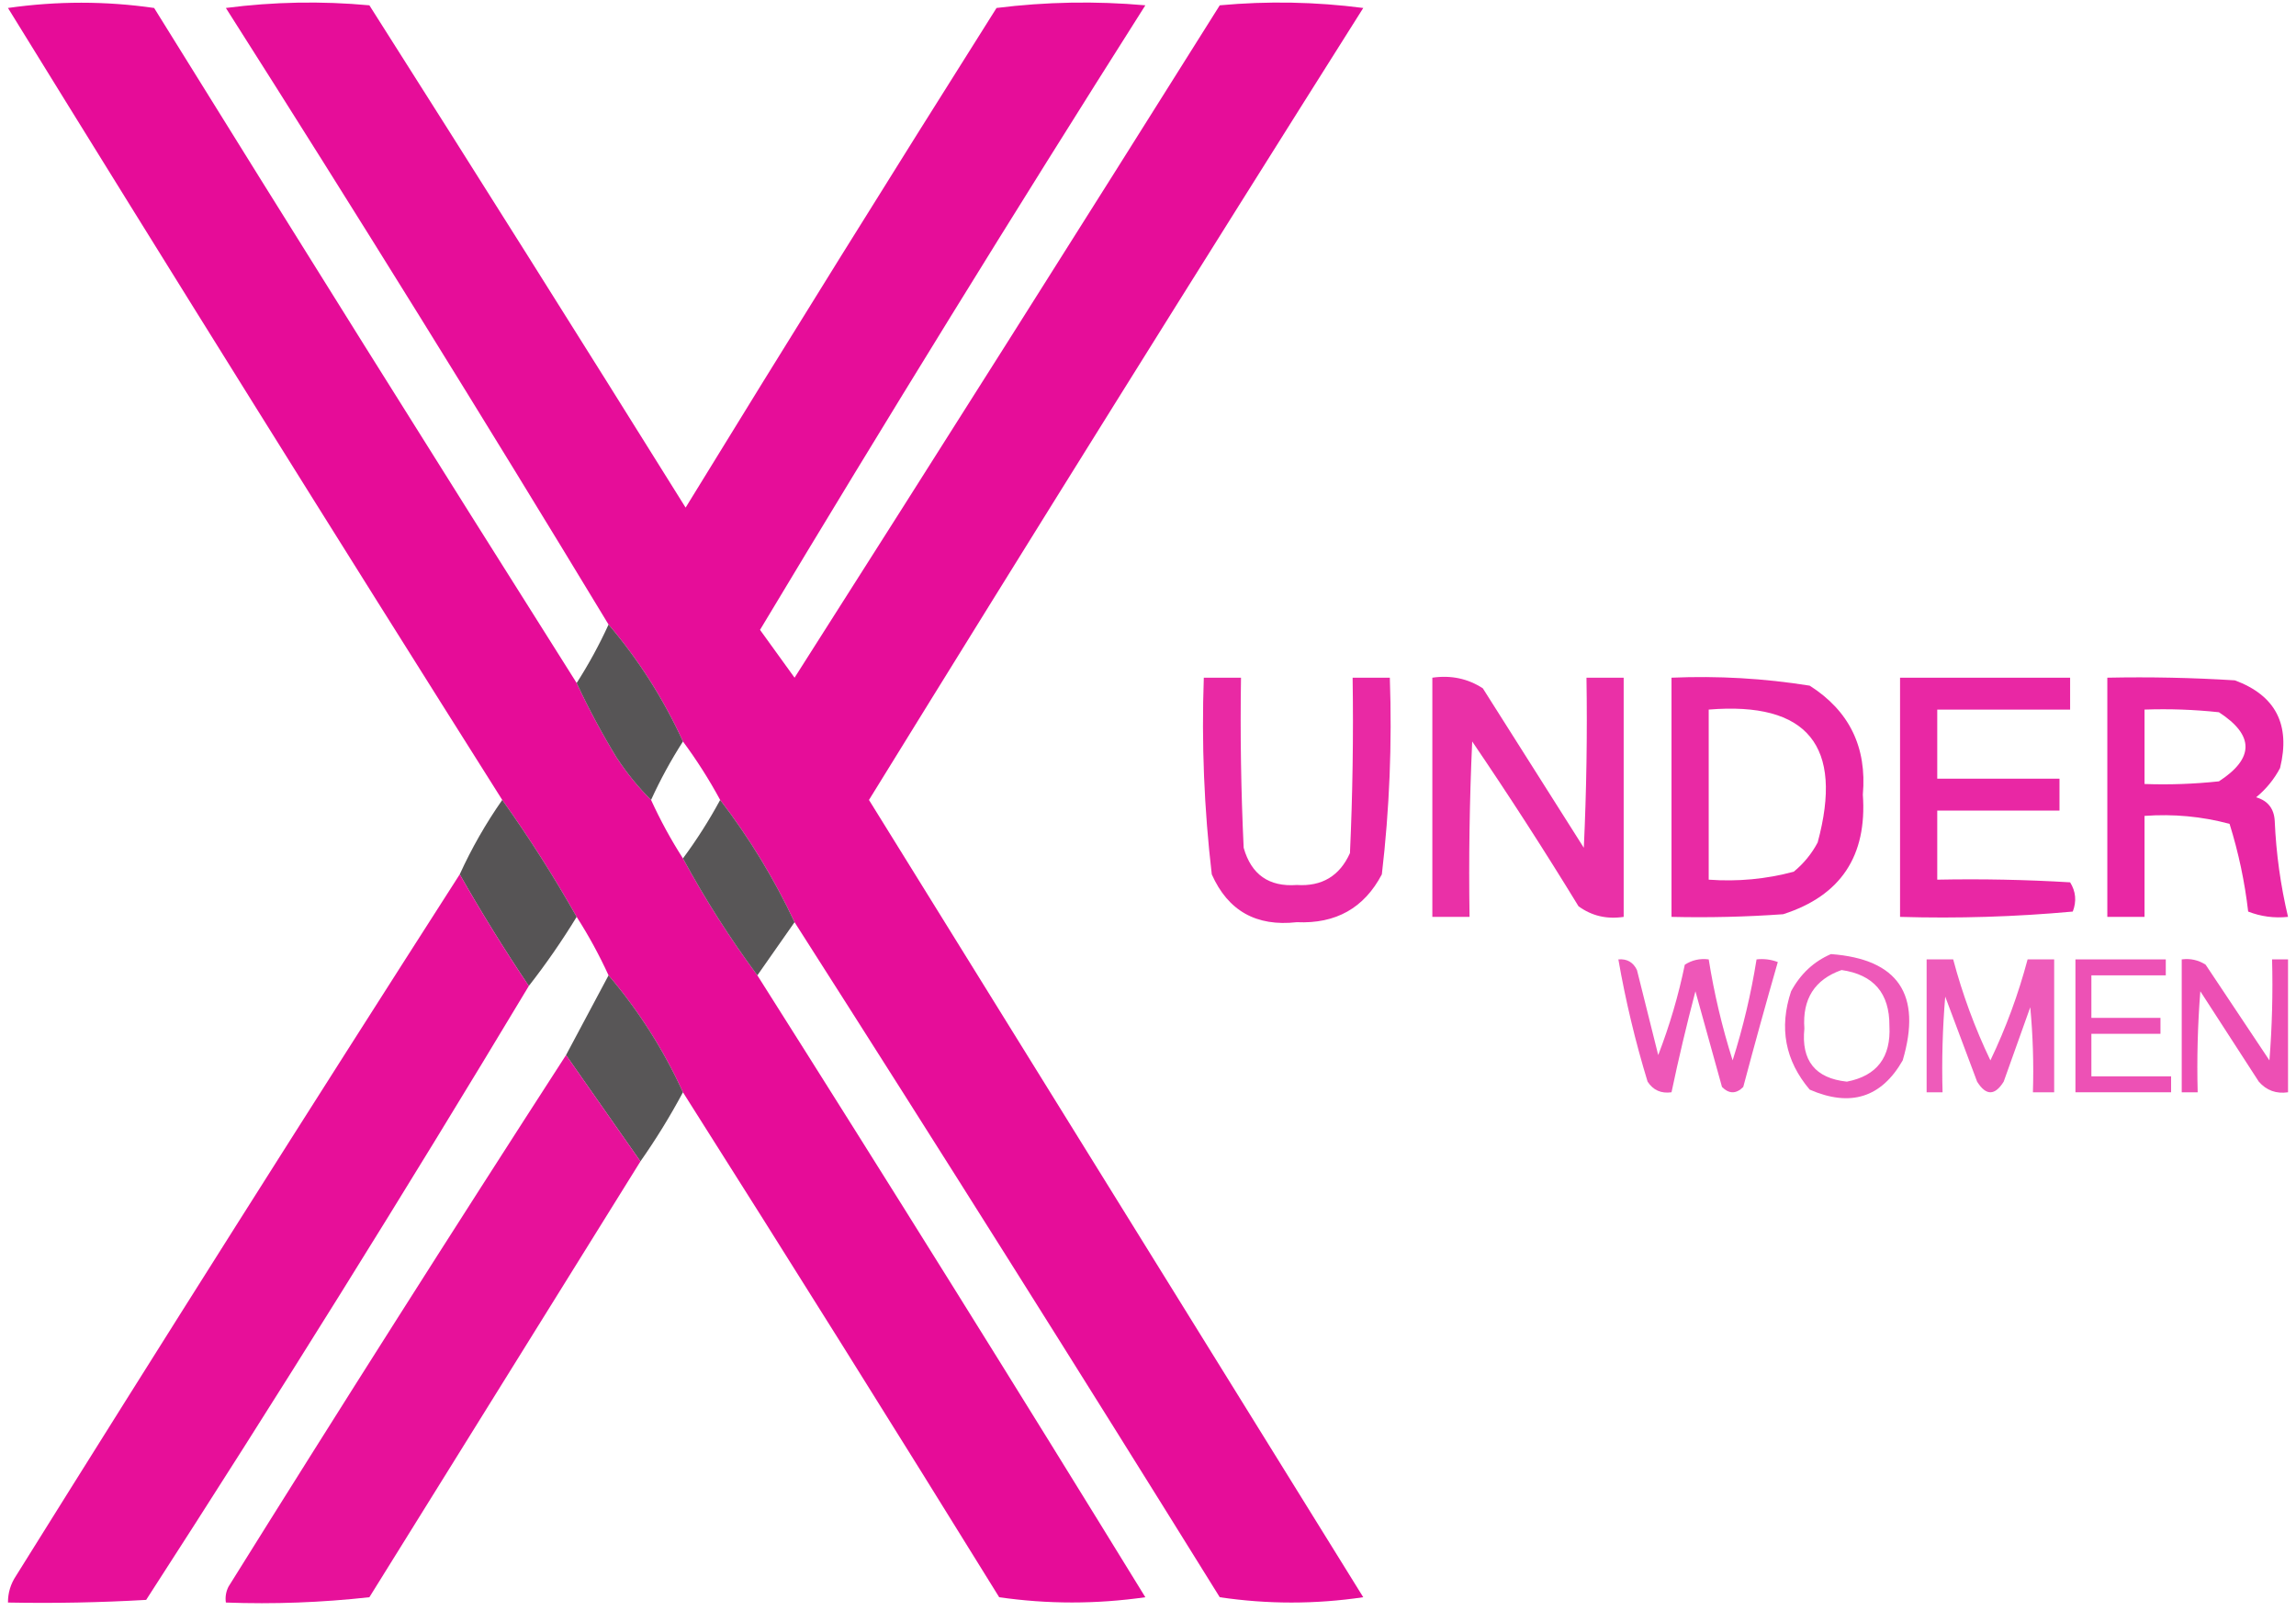
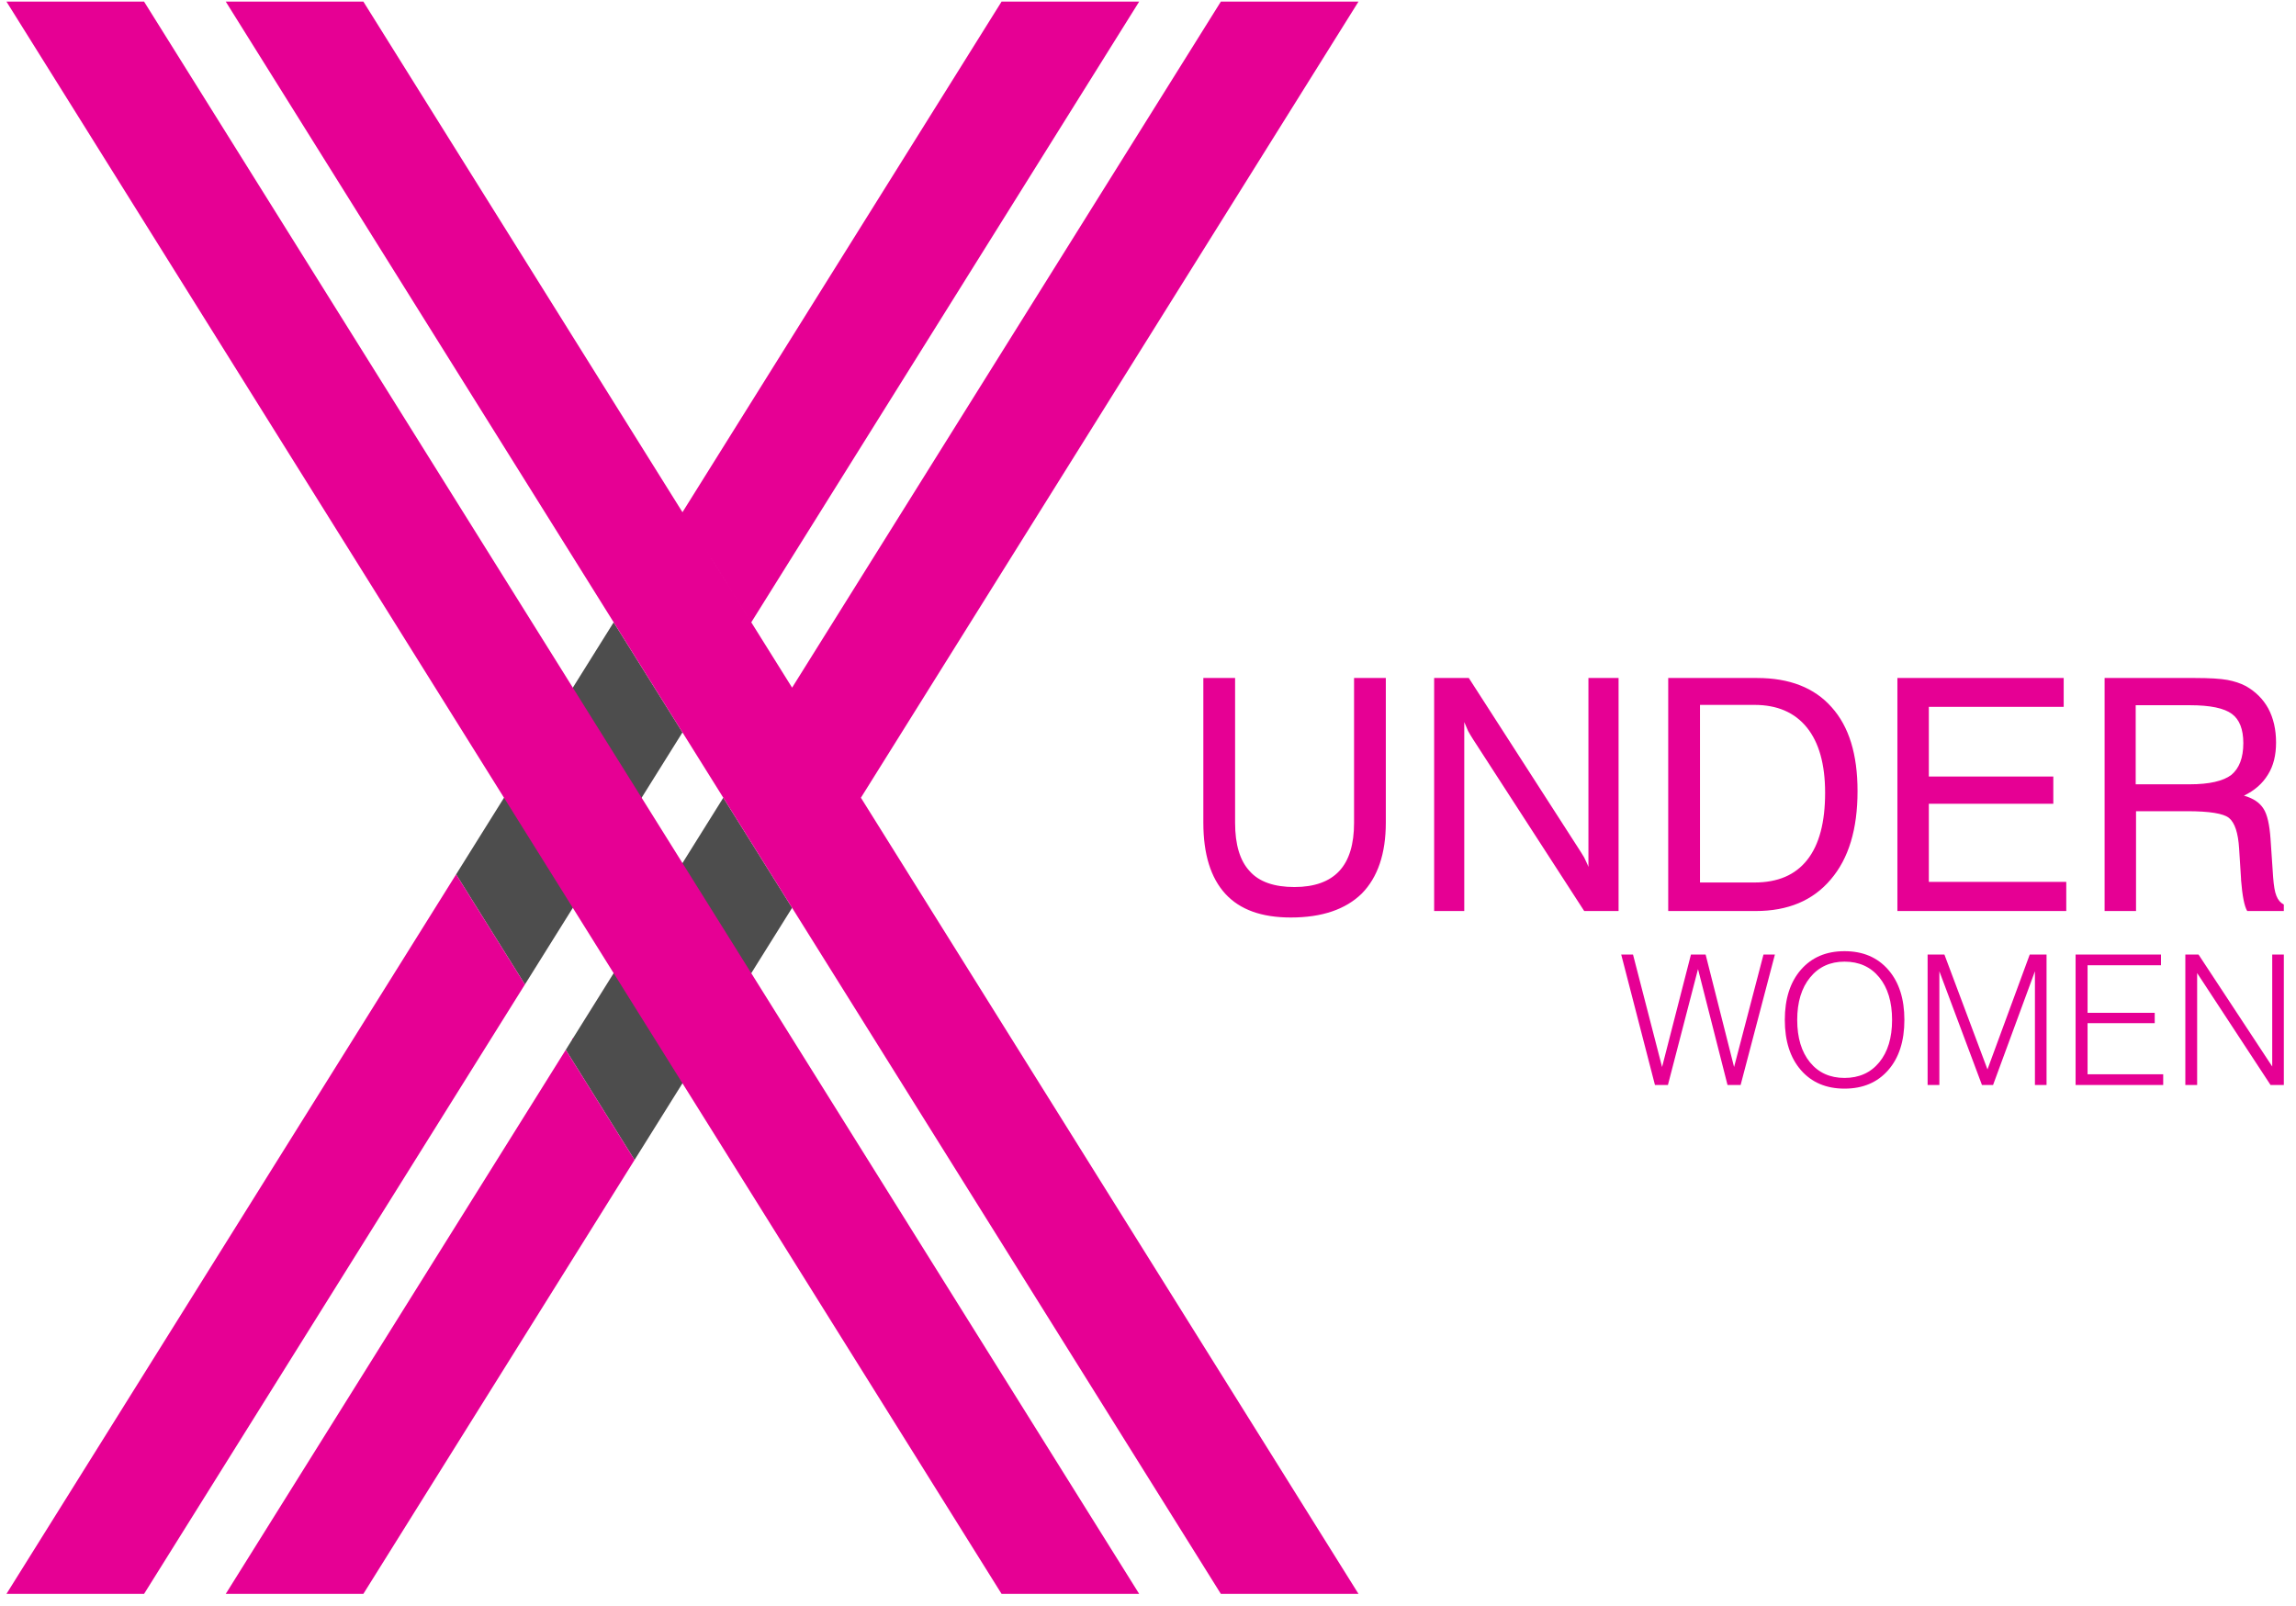
- <svg xmlns="http://www.w3.org/2000/svg" width="432" height="303" style="shape-rendering:geometricPrecision;text-rendering:geometricPrecision;image-rendering:optimizeQuality;fill-rule:evenodd;clip-rule:evenodd">
-   <path style="opacity:.95" fill="#e50093" d="M108.5 128.5c2.22 4.772 4.72 9.438 7.5 14 1.965 2.991 4.132 5.657 6.5 8a88.153 88.153 0 0 0 6 11 185.738 185.738 0 0 0 14 22 10326.607 10326.607 0 0 1 73 117c-9.227 1.317-18.393 1.317-27.5 0a10071.498 10071.498 0 0 0-59.5-95 94.28 94.28 0 0 0-14-22 88.153 88.153 0 0 0-6-11 246.402 246.402 0 0 0-14-22 16758.375 16758.375 0 0 1-93-149C10.727.183 19.893.183 29 1.5a18002.687 18002.687 0 0 0 79.5 127Z" />
-   <path style="opacity:.947" fill="#e50093" d="M149.5 173.5a124.877 124.877 0 0 0-14-23 91.679 91.679 0 0 0-7-11 94.28 94.28 0 0 0-14-22 6170.298 6170.298 0 0 0-72-116 122.062 122.062 0 0 1 27-.5A13776.767 13776.767 0 0 1 129 95.5a8575.435 8575.435 0 0 1 58.5-94 131.23 131.23 0 0 1 28-.5A5602.181 5602.181 0 0 0 143 118.5c2.179 3.038 4.345 6.038 6.5 9A23582.22 23582.22 0 0 0 229.5 1a122.063 122.063 0 0 1 27 .5 17074.164 17074.164 0 0 0-93 149l93 150c-9 1.333-18 1.333-27 0a11920.706 11920.706 0 0 0-80-127Z" />
-   <path style="opacity:.948" fill="#4e4c4d" d="M114.5 117.5a94.28 94.28 0 0 1 14 22 88.153 88.153 0 0 0-6 11c-2.368-2.343-4.535-5.009-6.5-8a141.951 141.951 0 0 1-7.5-14 88.153 88.153 0 0 0 6-11Z" />
-   <path style="opacity:.839" fill="#e50093" d="M226.5 127.5h7c-.167 10.672 0 21.339.5 32 1.434 5.05 4.767 7.383 10 7 4.732.302 8.065-1.698 10-6 .5-10.995.667-21.995.5-33h7a243.15 243.15 0 0 1-1.5 37c-3.328 6.336-8.662 9.336-16 9-7.621.861-12.954-2.139-16-9a243.15 243.15 0 0 1-1.5-37Z" />
-   <path style="opacity:.812" fill="#e50093" d="M269.5 127.5c3.507-.506 6.674.16 9.5 2l19 30c.5-10.661.667-21.328.5-32h7v45c-3.185.48-6.019-.186-8.5-2a751.676 751.676 0 0 0-20-31 544.417 544.417 0 0 0-.5 33h-7v-45Z" />
-   <path style="opacity:.839" fill="#e50093" d="M314.5 127.5c8.735-.376 17.402.124 26 1.5 7.452 4.739 10.786 11.573 10 20.5.828 11.539-4.172 19.039-15 22.5-6.992.5-13.992.666-21 .5v-45Zm7 6c18.592-1.524 25.425 6.809 20.5 25a17.842 17.842 0 0 1-4.5 5.5c-5.208 1.397-10.541 1.897-16 1.5v-32Z" />
-   <path style="opacity:.844" fill="#e50093" d="M357.5 127.5h32v6h-25v13h23v6h-23v13c8.34-.166 16.673 0 25 .5 1.076 1.726 1.243 3.559.5 5.5a268.978 268.978 0 0 1-32.5 1v-45Zm39 0c8.007-.166 16.007 0 24 .5 7.673 2.842 10.506 8.342 8.5 16.5a17.842 17.842 0 0 1-4.5 5.5c2.223.652 3.39 2.152 3.5 4.5a95.843 95.843 0 0 0 2.5 18c-2.619.268-5.119-.065-7.5-1a89.56 89.56 0 0 0-3.5-16.5c-5.208-1.397-10.541-1.897-16-1.5v19h-7v-45Zm7 6a98.432 98.432 0 0 1 14 .5c6.667 4.333 6.667 8.667 0 13a98.432 98.432 0 0 1-14 .5v-14Z" />
-   <path style="opacity:.944" fill="#4e4c4d" d="M135.5 150.5a124.877 124.877 0 0 1 14 23 2204.534 2204.534 0 0 0-7 10 185.738 185.738 0 0 1-14-22 91.679 91.679 0 0 0 7-11Z" />
-   <path style="opacity:.95" fill="#4e4c4d" d="M94.5 150.5a246.402 246.402 0 0 1 14 22 137.896 137.896 0 0 1-9 13 329.748 329.748 0 0 1-13-21 88.507 88.507 0 0 1 8-14Z" />
-   <path style="opacity:.94" fill="#e50093" d="M86.5 164.5a329.748 329.748 0 0 0 13 21 4162.373 4162.373 0 0 1-72 115.5c-8.66.5-17.327.666-26 .5-.009-1.808.491-3.475 1.5-5a12911.406 12911.406 0 0 1 83.5-132Z" />
-   <path style="opacity:.65" fill="#e50093" d="M344.5 179.5c12.654.945 17.154 7.611 13.5 20-4.005 7.005-9.839 8.839-17.5 5.5-4.626-5.463-5.792-11.63-3.5-18.5 1.767-3.272 4.267-5.605 7.5-7Zm2 3c6.04.874 9.04 4.374 9 10.5.314 5.905-2.353 9.405-8 10.5-5.958-.63-8.625-3.964-8-10-.403-5.551 1.931-9.217 7-11Z" />
-   <path style="opacity:.657" fill="#e50093" d="M304.5 180.5c1.624-.14 2.79.527 3.5 2l4 16a106.951 106.951 0 0 0 5-17c1.356-.88 2.856-1.214 4.5-1a130.957 130.957 0 0 0 4.5 19 130.957 130.957 0 0 0 4.5-19 8.43 8.43 0 0 1 4 .5 1202.858 1202.858 0 0 0-6.5 23.5c-1.333 1.333-2.667 1.333-4 0l-5-18a391.568 391.568 0 0 0-4.5 19c-1.951.273-3.451-.393-4.5-2a192.172 192.172 0 0 1-5.5-23Z" />
-   <path style="opacity:.643" fill="#e50093" d="M362.5 180.5h5a108.36 108.36 0 0 0 7 19 108.36 108.36 0 0 0 7-19h5v25h-4a128.507 128.507 0 0 0-.5-16l-5 14c-1.667 2.667-3.333 2.667-5 0l-6-16a162.597 162.597 0 0 0-.5 18h-3v-25Z" />
-   <path style="opacity:.68" fill="#e50093" d="M390.5 180.5h17v3h-14v8h13v3h-13v8h15v3h-18v-25Z" />
-   <path style="opacity:.688" fill="#e50093" d="M410.5 180.5c1.644-.214 3.144.12 4.5 1l12 18c.5-6.325.666-12.658.5-19h3v25c-2.222.322-4.056-.345-5.5-2l-11-17c-.5 6.325-.666 12.658-.5 19h-3v-25Z" />
-   <path style="opacity:.942" fill="#4e4c4d" d="M114.5 183.5a94.28 94.28 0 0 1 14 22 126.166 126.166 0 0 1-8 13l-14-20 8-15Z" />
-   <path style="opacity:.933" fill="#e50093" d="m106.5 198.5 14 20a114634.66 114634.66 0 0 1-51 82 183.082 183.082 0 0 1-27 1 4.932 4.932 0 0 1 .5-3 7417.02 7417.02 0 0 1 63.5-100Z" />
+ <svg xmlns="http://www.w3.org/2000/svg" width="230.667" height="161.333">
+   <path d="m426.297 418.84 118.715 189.988 51.847-82.976-118.711-189.989Zm-82.621 132.219 118.715 189.968 51.851-82.961-118.715-189.984-51.851 82.977" style="fill:#4d4d4d;fill-opacity:1;fill-rule:evenodd;stroke:none" transform="matrix(.13333 0 0 -.13333 0 161.333)" />
+   <path d="M858.379 8.82 514.242 559.574l30.77 49.254L919.922 8.82h103.708L648.699 608.828l374.931 599.992H919.922L596.859 691.793 273.793 1208.82H170.098l374.914-599.992-30.77-49.254-405.687 649.246H4.867l457.524-732.222L170.098 8.82h103.687l204.363 327.043-51.851 82.977 36.105 57.758L754.691 8.82Zm788.281 383.512v98.297h9.95l55.52-84.356v84.356h8.75v-98.297h-10l-55.33 84.356v-84.356zm-82.69 0v98.297h64.35v-8.063h-55.33V446.73h50.6v-7.812h-50.6v-38.523h56.99v-8.063zm-111.51 0v98.297h12.67l32.44-86.543 31.84 86.543h12.67v-98.297h-8.75v85.699l-31.55-85.699h-8.36l-32.1 85.699v-85.699zm-98.25 49.047c0-13.441 3.21-24.082 9.61-31.941 6.4-7.836 15.08-11.774 26.04-11.774 10.98 0 19.7 3.918 26.15 11.75 6.45 7.84 9.68 18.5 9.68 31.965 0 13.531-3.23 24.234-9.68 32.117-6.45 7.863-15.17 11.801-26.15 11.801-10.82 0-19.46-3.961-25.95-11.914-6.47-7.949-9.7-18.61-9.7-32.004zm-9.34 0c0 15.945 4.05 28.543 12.14 37.836 8.11 9.316 19.04 13.969 32.85 13.969 13.82 0 24.8-4.653 32.92-13.969 8.13-9.293 12.18-21.891 12.18-37.836 0-15.926-4.05-28.547-12.18-37.84-8.12-9.297-19.1-13.941-32.92-13.941-13.81 0-24.74 4.644-32.85 13.941-8.09 9.293-12.14 21.914-12.14 37.84zm-97.85-49.047-25.42 98.297h8.89l21.89-84.742 21.75 84.742h11.07l21.44-84.742 22.15 84.742h8.6l-25.83-98.297h-9.86l-22.24 87.363-22.68-87.363zm362.24 286.215v-59.594h40.79c14.66 0 25.15 2.438 31.27 7.07 5.86 4.895 9.03 12.715 9.03 23.95 0 10.5-2.92 17.828-8.55 21.984-5.85 4.387-16.36 6.59-31.75 6.59zm-23.44 20.519h68.14c10.99 0 19.06-.496 24.43-1.464 5.13-.985 9.76-2.45 13.91-4.649 7.33-4.156 12.95-9.773 16.86-16.855 3.91-7.325 5.86-15.871 5.86-25.649 0-9.527-1.95-17.574-6.1-24.179-4.16-6.832-10.03-11.961-18.08-15.872 6.84-1.953 11.73-5.125 14.66-9.757 2.92-4.403 4.63-12.223 5.37-22.969l1.95-28.817c.49-6.355 1.22-11.003 2.45-13.929 1.22-3.168 3.17-5.371 5.6-6.586v-4.895h-27.58c-2.2 3.66-3.68 11.481-4.65 23.446v.734l-1.46 22.969c-.74 11.711-3.19 19.289-7.57 22.953-4.16 3.414-14.66 5.125-31.52 5.125h-38.58v-75.227h-23.69zM1429.7 523.445v175.621H1555v-21.738h-101.61v-52.519h93.79v-20.52h-93.79v-58.863h103.55v-21.981zm-107.72 155.344h-41.03v-133.84h41.03c17.59 0 30.78 5.617 39.81 17.086 9.04 11.485 13.44 28.34 13.44 50.567 0 21.492-4.65 37.847-13.69 49.089-9.27 11.481-22.47 17.098-39.56 17.098zm-64.97-155.344v175.621h66.93c24.42 0 43.22-7.328 56.17-21.988 13.19-14.648 19.55-35.66 19.55-63.25 0-28.578-6.61-50.805-20.27-66.695-13.44-15.867-32.25-23.688-56.44-23.688zm-176.38 0v175.621h26.12l82.08-127.503c1.95-2.922 3.41-5.372 4.88-7.805 1.22-2.695 2.44-4.895 3.18-7.098v142.406h22.71V523.445h-25.89l-83.77 129.453c-1.24 1.954-2.45 3.915-3.67 6.114-.98 2.183-1.95 4.386-2.94 6.836V523.445Zm-173.911 66.68v108.941h23.933V589.883c0-16.363 3.664-28.57 10.993-36.391 7.082-8.066 18.562-11.961 33.695-11.961 15.148 0 26.38 4.141 33.71 11.961 7.57 8.051 11.24 20.27 11.24 36.391v109.183h23.93V590.125c0-23.445-6.09-41.27-18.07-53.488-12.22-11.973-30.045-18.074-53.486-18.074-21.984 0-38.348 5.867-49.34 17.832-10.988 11.972-16.605 29.796-16.605 53.73zM4.867 8.82l338.809 542.24 51.851-82.977L108.555 8.82Zm449.867 719.95 7.657 12.257zm59.508 95.238 240.449 384.812h103.688L566.086 741.027l-51.844 82.981" style="fill:#e60094;fill-opacity:1;fill-rule:evenodd;stroke:none" transform="matrix(.13333 0 0 -.13333 0 161.333)" />
</svg>
